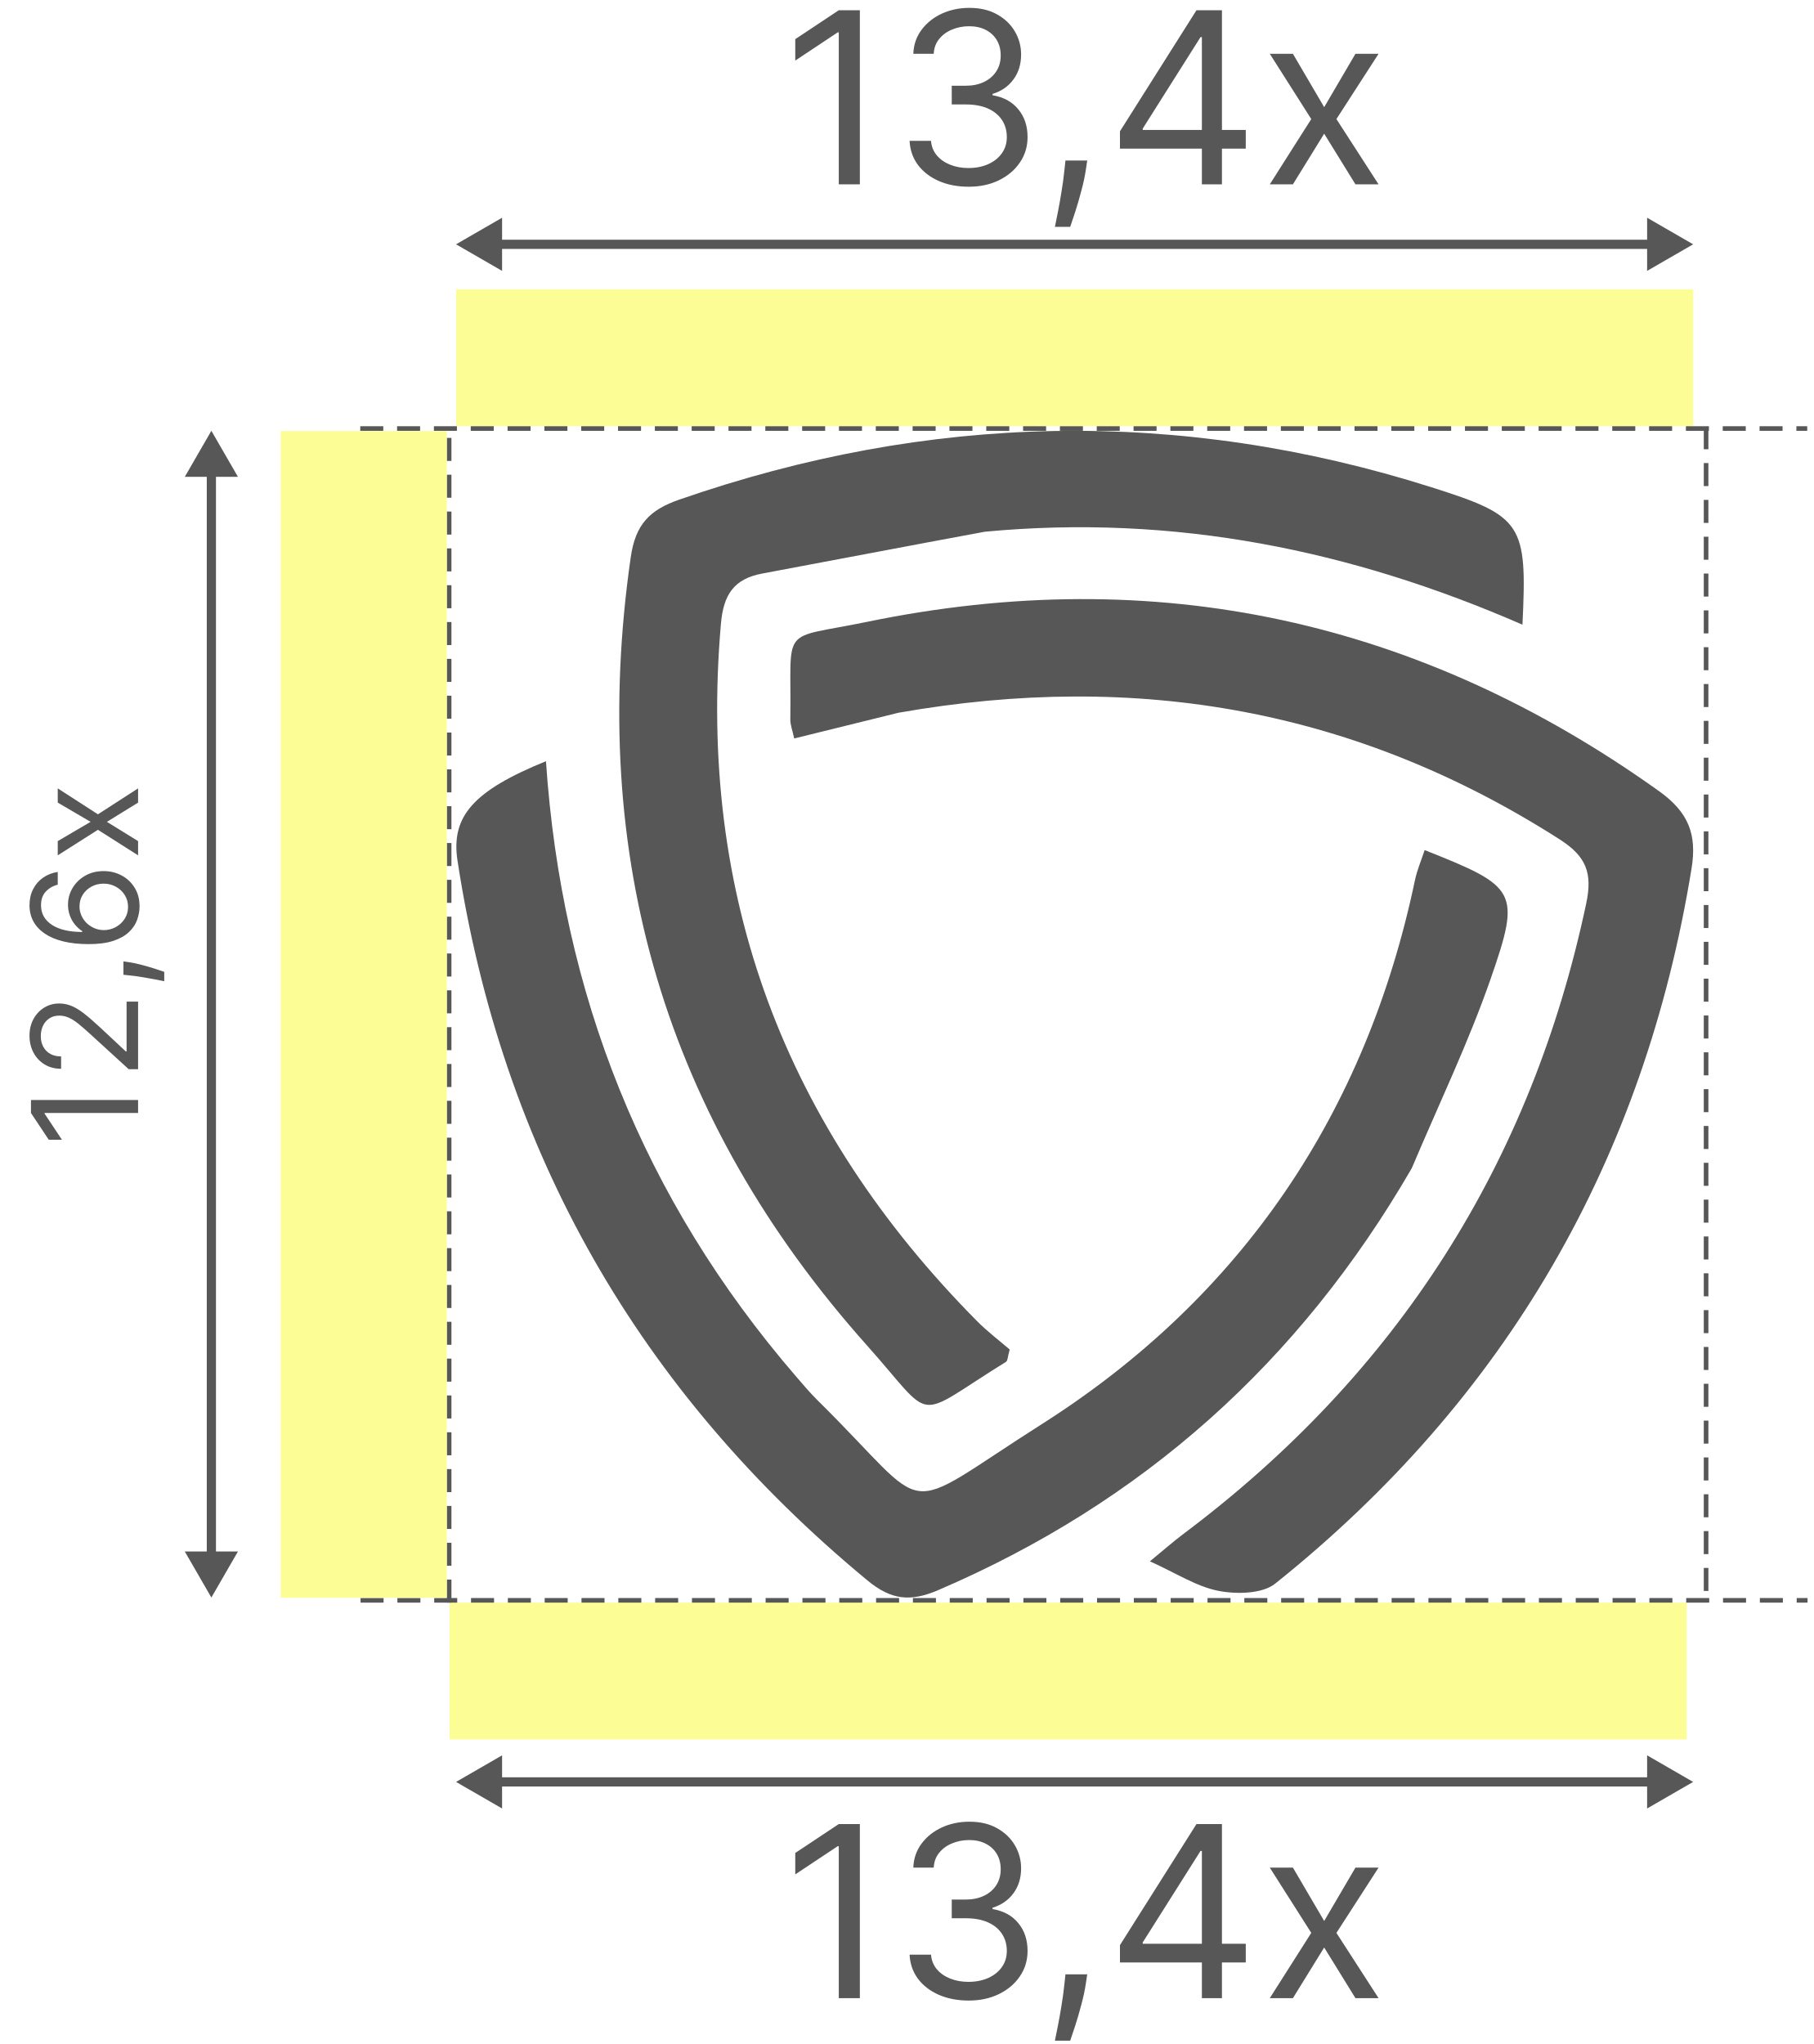
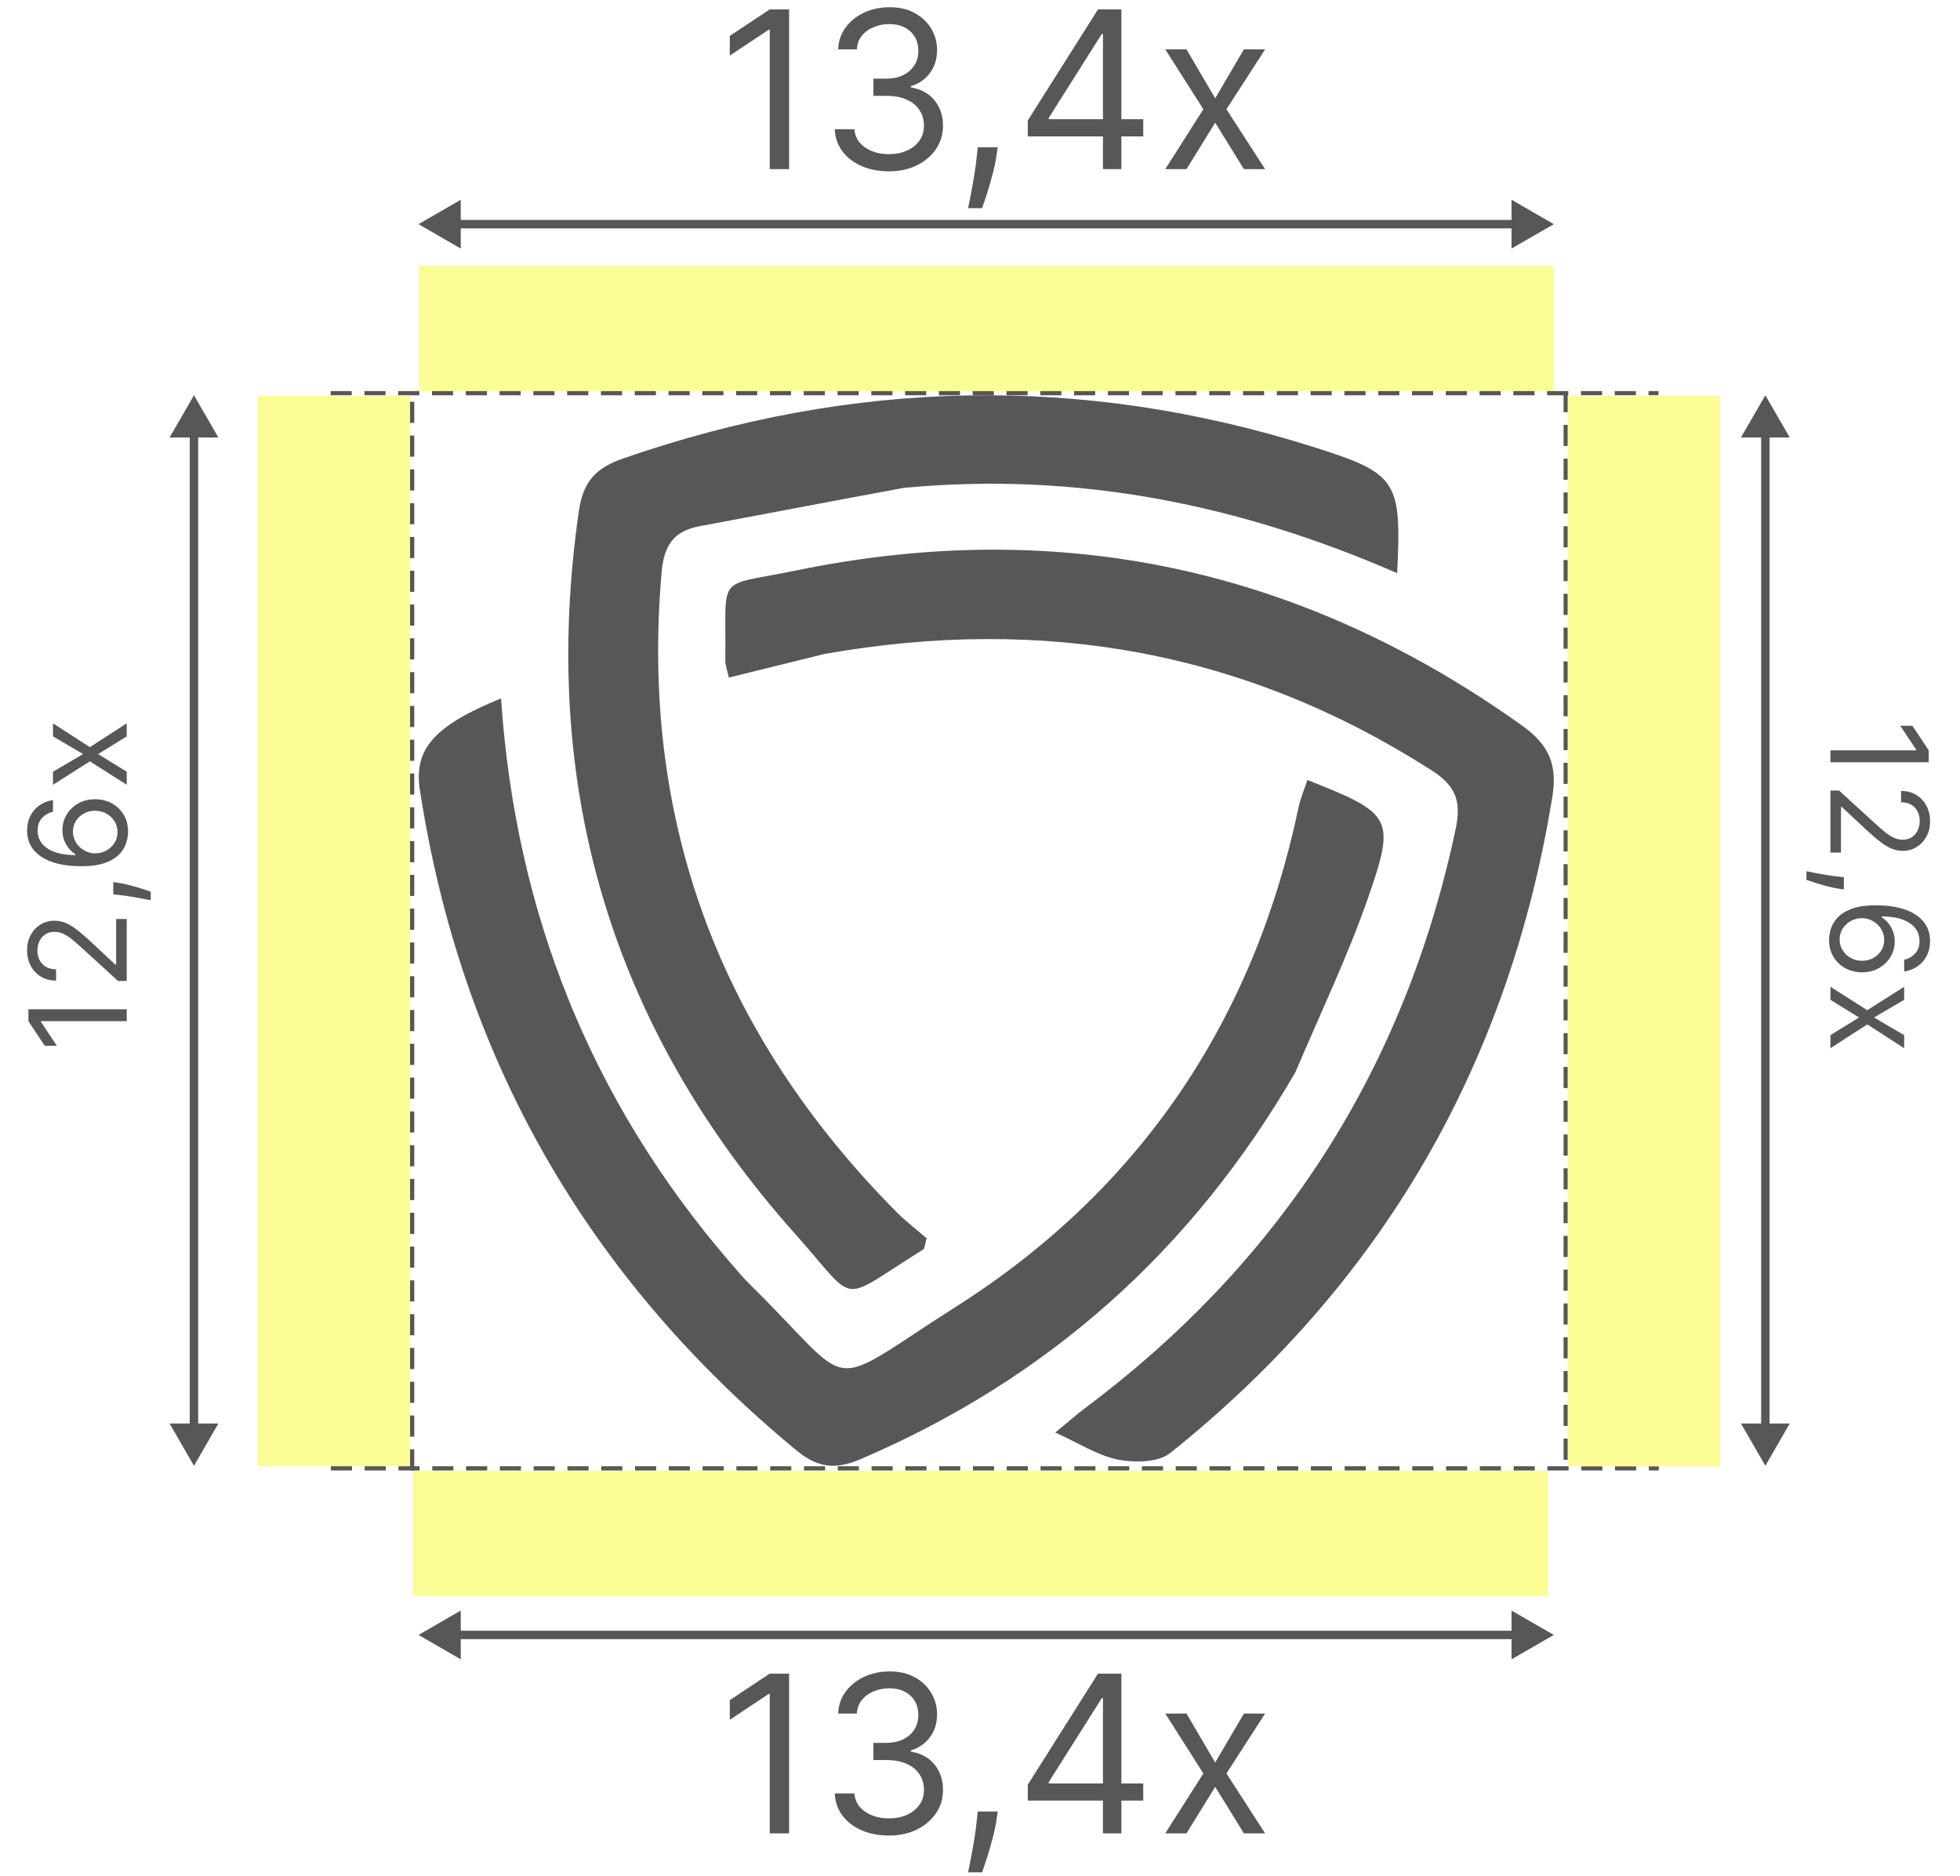
- <svg xmlns="http://www.w3.org/2000/svg" width="197" height="222" viewBox="0 0 197 222" fill="none">
+ <svg xmlns="http://www.w3.org/2000/svg" width="232" height="222" viewBox="0 0 232 222" fill="none">
  <rect x="49.547" y="31.421" width="134.377" height="14.856" fill="#FDFD96" />
  <path d="M93.403 198.113V217.022H91.113V200.514H91.002L86.386 203.579V201.253L91.113 198.113H93.403ZM105.23 217.281C104.012 217.281 102.925 217.072 101.971 216.653C101.023 216.235 100.269 215.653 99.709 214.908C99.155 214.157 98.854 213.286 98.804 212.295H101.131C101.18 212.905 101.39 213.431 101.759 213.874C102.128 214.311 102.611 214.65 103.208 214.89C103.806 215.13 104.467 215.25 105.194 215.25C106.006 215.25 106.726 215.108 107.354 214.825C107.982 214.542 108.474 214.148 108.831 213.643C109.188 213.138 109.367 212.554 109.367 211.889C109.367 211.193 109.194 210.581 108.85 210.052C108.505 209.516 108 209.098 107.336 208.796C106.671 208.494 105.858 208.343 104.898 208.343H103.384V206.312H104.898C105.649 206.312 106.308 206.177 106.874 205.906C107.446 205.635 107.893 205.254 108.213 204.761C108.539 204.269 108.702 203.69 108.702 203.025C108.702 202.385 108.561 201.828 108.277 201.354C107.994 200.88 107.594 200.511 107.077 200.246C106.566 199.982 105.963 199.849 105.267 199.849C104.615 199.849 103.999 199.969 103.421 200.209C102.848 200.443 102.381 200.785 102.017 201.234C101.654 201.677 101.457 202.213 101.427 202.841H99.211C99.248 201.85 99.546 200.982 100.106 200.237C100.666 199.486 101.399 198.901 102.304 198.483C103.215 198.064 104.215 197.855 105.304 197.855C106.474 197.855 107.477 198.092 108.314 198.566C109.151 199.034 109.795 199.652 110.244 200.422C110.693 201.191 110.918 202.022 110.918 202.915C110.918 203.979 110.638 204.887 110.078 205.638C109.524 206.389 108.77 206.909 107.816 207.199V207.346C109.01 207.543 109.942 208.051 110.613 208.87C111.284 209.682 111.62 210.689 111.62 211.889C111.62 212.917 111.34 213.84 110.779 214.659C110.226 215.471 109.468 216.111 108.508 216.579C107.548 217.047 106.455 217.281 105.23 217.281ZM118.099 214.437L117.951 215.434C117.847 216.136 117.687 216.887 117.471 217.687C117.262 218.487 117.043 219.241 116.816 219.949C116.588 220.657 116.4 221.22 116.252 221.639H114.59C114.67 221.245 114.775 220.725 114.904 220.079C115.034 219.432 115.163 218.709 115.292 217.909C115.428 217.115 115.538 216.302 115.624 215.471L115.735 214.437H118.099ZM121.656 213.145V211.261L129.966 198.113H131.332V201.031H130.409L124.13 210.966V211.113H135.321V213.145H121.656ZM130.556 217.022V212.572V211.695V198.113H132.735V217.022H130.556ZM140.443 202.841L143.84 208.639L147.238 202.841H149.749L145.17 209.932L149.749 217.022H147.238L143.84 211.52L140.443 217.022H137.931L142.437 209.932L137.931 202.841H140.443Z" fill="#575757" />
  <path d="M48.838 174.063H183.215V188.919H48.838V174.063Z" fill="#FDFD96" />
  <path d="M22.96 173.509L25.847 168.509H20.073L22.96 173.509ZM22.96 46.789L20.073 51.789H25.847L22.96 46.789ZM23.46 169.009L23.46 51.289H22.46L22.46 169.009H23.46Z" fill="#575757" />
+   <path d="M208.96 173.509L211.847 168.509H206.073L208.96 173.509ZM208.96 46.789L206.073 51.789H211.847L208.96 46.789ZM209.46 169.009L209.46 51.289H208.46L208.46 169.009H209.46Z" fill="#575757" />
  <path d="M49.539 193.535L54.539 196.421L54.539 190.648L49.539 193.535ZM183.919 193.535L178.919 190.648V196.421L183.919 193.535ZM54.039 194.035L179.419 194.035V193.035L54.039 193.035L54.039 194.035Z" fill="#575757" />
  <path d="M49.539 26.535L54.539 29.421L54.539 23.648L49.539 26.535ZM183.919 26.535L178.919 23.648V29.421L183.919 26.535ZM54.039 27.035L179.419 27.035V26.035L54.039 26.035L54.039 27.035Z" fill="#575757" />
  <path d="M106.99 57.749C98.622 59.294 90.719 60.816 82.807 62.291C79.708 62.868 78.585 64.599 78.311 67.749C75.747 97.273 85.249 122.401 106.114 143.469C107.278 144.644 108.616 145.652 109.68 146.572C109.454 147.36 109.465 147.794 109.276 147.911C99.007 154.263 101.734 154.596 94.144 146.09C72.273 121.58 63.842 92.954 68.516 60.51C69.027 56.962 70.554 55.388 73.77 54.27C100.87 44.857 128.087 44.248 155.47 52.913C165.399 56.055 165.911 56.859 165.378 67.848C146.845 59.77 127.652 55.808 106.99 57.749Z" fill="#575757" />
  <path d="M39.416 173.813L196.095 173.813" stroke="#575757" stroke-width="0.5" stroke-linecap="square" stroke-dasharray="2 2 2 2 2 2" />
  <path d="M153.354 126.88C141.151 147.964 124.13 163.184 101.886 172.715C98.864 174.011 96.781 173.764 94.228 171.653C69.404 151.132 54.547 125.105 49.697 93.481C48.956 88.644 51.445 85.875 59.306 82.674C61.004 107.899 69.866 130.254 86.478 149.504C87.243 150.39 87.998 151.29 88.831 152.111C101.652 164.746 97.195 164.82 113.164 154.677C134.941 140.845 148.401 120.815 153.7 95.602C153.933 94.492 154.394 93.428 154.753 92.329C164.785 96.306 165.236 96.78 161.93 106.291C159.534 113.183 156.35 119.807 153.354 126.88Z" fill="#575757" />
  <path d="M97.585 77.414C93.601 78.404 90.034 79.282 86.272 80.207C86.091 79.355 85.84 78.74 85.849 78.128C86.002 67.703 84.559 69.526 94.179 67.54C125.525 61.07 154.213 67.338 180.212 85.925C183.417 88.216 184.347 90.621 183.749 94.307C178.622 125.889 163.671 151.88 138.523 171.996C137.123 173.117 134.319 173.168 132.354 172.784C129.958 172.316 127.759 170.86 124.909 169.576C126.374 168.375 127.444 167.429 128.582 166.575C151.799 149.156 166.326 126.345 172.306 98.119C173.005 94.82 172.306 93.014 169.446 91.183C147.474 77.116 123.624 72.82 97.585 77.414Z" fill="#575757" />
  <path d="M39.384 46.543H196.061M48.788 173.81V46.543M185.325 46.543V173.799" stroke="#575757" stroke-width="0.5" stroke-linecap="square" stroke-dasharray="2 2 2 2 2 2" />
  <path d="M3.364 119.472H15V120.881H4.841V120.949L6.728 123.79H5.296L3.364 120.881V119.472ZM15 116.125H13.977L9.773 112.284C9.281 111.834 8.853 111.462 8.489 111.171C8.121 110.879 7.777 110.663 7.455 110.523C7.129 110.379 6.788 110.307 6.432 110.307C6.023 110.307 5.669 110.405 5.37 110.602C5.07 110.796 4.839 111.061 4.676 111.398C4.513 111.735 4.432 112.114 4.432 112.534C4.432 112.981 4.525 113.371 4.71 113.705C4.892 114.034 5.148 114.29 5.478 114.472C5.807 114.65 6.193 114.739 6.637 114.739V116.08C5.955 116.08 5.356 115.923 4.841 115.608C4.326 115.294 3.924 114.866 3.637 114.324C3.349 113.779 3.205 113.167 3.205 112.489C3.205 111.807 3.349 111.203 3.637 110.676C3.924 110.15 4.313 109.737 4.801 109.438C5.29 109.138 5.834 108.989 6.432 108.989C6.86 108.989 7.279 109.066 7.688 109.222C8.093 109.373 8.546 109.638 9.046 110.017C9.542 110.392 10.148 110.913 10.864 111.58L13.659 114.193H13.75V108.784H15V116.125ZM13.409 104.415L14.023 104.506C14.455 104.57 14.917 104.669 15.409 104.801C15.902 104.93 16.366 105.065 16.801 105.205C17.237 105.345 17.584 105.46 17.841 105.551V106.574C17.599 106.525 17.279 106.46 16.881 106.381C16.483 106.301 16.038 106.222 15.546 106.142C15.057 106.059 14.557 105.991 14.046 105.938L13.409 105.87V104.415ZM15.159 98.496C15.152 98.973 15.061 99.451 14.887 99.928C14.712 100.405 14.419 100.841 14.006 101.235C13.589 101.628 13.027 101.945 12.318 102.183C11.606 102.422 10.712 102.541 9.637 102.541C8.606 102.541 7.693 102.445 6.898 102.252C6.099 102.058 5.426 101.778 4.881 101.411C4.332 101.043 3.915 100.6 3.631 100.081C3.347 99.558 3.205 98.969 3.205 98.314C3.205 97.663 3.335 97.083 3.597 96.576C3.854 96.064 4.214 95.647 4.676 95.326C5.138 95.004 5.671 94.795 6.273 94.701V96.087C5.75 96.216 5.317 96.466 4.972 96.837C4.627 97.208 4.455 97.701 4.455 98.314C4.455 99.216 4.847 99.926 5.631 100.445C6.415 100.96 7.515 101.219 8.932 101.223V101.132C8.61 100.92 8.335 100.668 8.108 100.377C7.877 100.081 7.699 99.755 7.574 99.399C7.449 99.043 7.387 98.666 7.387 98.269C7.387 97.602 7.553 96.992 7.887 96.439C8.216 95.886 8.673 95.443 9.256 95.11C9.835 94.776 10.5 94.61 11.25 94.61C11.97 94.61 12.629 94.77 13.227 95.093C13.822 95.415 14.296 95.867 14.648 96.451C14.996 97.03 15.167 97.712 15.159 98.496ZM13.909 98.496C13.909 98.019 13.79 97.591 13.551 97.212C13.313 96.829 12.993 96.528 12.591 96.308C12.19 96.085 11.743 95.973 11.25 95.973C10.769 95.973 10.332 96.081 9.938 96.297C9.54 96.509 9.224 96.803 8.989 97.178C8.754 97.549 8.637 97.973 8.637 98.451C8.637 98.81 8.709 99.145 8.853 99.456C8.993 99.767 9.186 100.039 9.432 100.274C9.678 100.505 9.96 100.687 10.279 100.82C10.593 100.952 10.925 101.019 11.273 101.019C11.735 101.019 12.167 100.911 12.568 100.695C12.97 100.475 13.294 100.176 13.54 99.797C13.786 99.415 13.909 98.981 13.909 98.496ZM6.273 91.353L9.841 89.261L6.273 87.171V85.625L10.637 88.443L15 85.625V87.171L11.614 89.261L15 91.353V92.898L10.637 90.125L6.273 92.898V91.353Z" fill="#575757" />
+   <path d="M228.299 90.234H216.662V88.825H226.821V88.757L224.935 85.916H226.367L228.299 88.825V90.234ZM216.662 93.581H217.685L221.89 97.421C222.382 97.872 222.81 98.243 223.174 98.535C223.541 98.827 223.886 99.043 224.208 99.183C224.534 99.327 224.874 99.399 225.231 99.399C225.64 99.399 225.994 99.3 226.293 99.103C226.592 98.91 226.823 98.645 226.986 98.308C227.149 97.971 227.231 97.592 227.231 97.171C227.231 96.725 227.138 96.334 226.952 96.001C226.77 95.671 226.515 95.416 226.185 95.234C225.856 95.056 225.469 94.967 225.026 94.967V93.626C225.708 93.626 226.306 93.783 226.821 94.098C227.337 94.412 227.738 94.84 228.026 95.382C228.314 95.927 228.458 96.539 228.458 97.217C228.458 97.899 228.314 98.503 228.026 99.029C227.738 99.556 227.35 99.969 226.861 100.268C226.373 100.567 225.829 100.717 225.231 100.717C224.803 100.717 224.384 100.639 223.975 100.484C223.57 100.333 223.117 100.067 222.617 99.689C222.121 99.314 221.515 98.793 220.799 98.126L218.003 95.512H217.912V100.922H216.662V93.581ZM218.253 105.291L217.64 105.2C217.208 105.136 216.746 105.037 216.253 104.904C215.761 104.776 215.297 104.641 214.861 104.501C214.426 104.361 214.079 104.245 213.821 104.154V103.132C214.064 103.181 214.384 103.245 214.782 103.325C215.179 103.404 215.624 103.484 216.117 103.564C216.606 103.647 217.106 103.715 217.617 103.768L218.253 103.836V105.291ZM216.503 111.21C216.511 110.733 216.602 110.255 216.776 109.778C216.95 109.301 217.244 108.865 217.657 108.471C218.073 108.077 218.636 107.761 219.344 107.522C220.056 107.284 220.95 107.164 222.026 107.164C223.056 107.164 223.969 107.261 224.765 107.454C225.564 107.647 226.236 107.928 226.782 108.295C227.331 108.663 227.748 109.106 228.032 109.625C228.316 110.147 228.458 110.736 228.458 111.392C228.458 112.043 228.327 112.623 228.066 113.13C227.808 113.642 227.448 114.058 226.986 114.38C226.524 114.702 225.992 114.911 225.39 115.005V113.619C225.912 113.49 226.346 113.24 226.691 112.869C227.035 112.498 227.208 112.005 227.208 111.392C227.208 110.49 226.816 109.78 226.032 109.261C225.248 108.746 224.147 108.486 222.731 108.483V108.574C223.053 108.786 223.327 109.038 223.554 109.329C223.785 109.625 223.963 109.95 224.088 110.306C224.213 110.663 224.276 111.039 224.276 111.437C224.276 112.104 224.109 112.714 223.776 113.267C223.446 113.82 222.99 114.263 222.407 114.596C221.827 114.93 221.162 115.096 220.412 115.096C219.693 115.096 219.034 114.935 218.435 114.613C217.84 114.291 217.367 113.839 217.015 113.255C216.666 112.676 216.496 111.994 216.503 111.21ZM217.753 111.21C217.753 111.687 217.873 112.115 218.111 112.494C218.35 112.877 218.67 113.178 219.071 113.397C219.473 113.621 219.92 113.733 220.412 113.733C220.893 113.733 221.331 113.625 221.725 113.409C222.123 113.197 222.439 112.903 222.674 112.528C222.909 112.157 223.026 111.733 223.026 111.255C223.026 110.895 222.954 110.56 222.81 110.25C222.67 109.939 222.477 109.666 222.231 109.431C221.984 109.2 221.702 109.019 221.384 108.886C221.07 108.753 220.738 108.687 220.39 108.687C219.928 108.687 219.496 108.795 219.094 109.011C218.693 109.231 218.369 109.53 218.123 109.909C217.876 110.291 217.753 110.725 217.753 111.21ZM225.39 118.353L221.821 120.444L225.39 122.535V124.081L221.026 121.262L216.662 124.081V122.535L220.049 120.444L216.662 118.353V116.808L221.026 119.581L225.39 116.808V118.353Z" fill="#575757" />
  <path d="M93.403 1.113V20.023H91.113V3.514H91.002L86.386 6.579V4.253L91.113 1.113H93.403ZM105.23 20.281C104.012 20.281 102.925 20.072 101.971 19.653C101.023 19.235 100.269 18.653 99.709 17.908C99.155 17.157 98.854 16.286 98.804 15.295H101.131C101.18 15.905 101.39 16.431 101.759 16.874C102.128 17.311 102.611 17.65 103.208 17.89C103.806 18.13 104.467 18.25 105.194 18.25C106.006 18.25 106.726 18.108 107.354 17.825C107.982 17.542 108.474 17.148 108.831 16.643C109.188 16.139 109.367 15.554 109.367 14.889C109.367 14.193 109.194 13.581 108.85 13.052C108.505 12.516 108 12.098 107.336 11.796C106.671 11.494 105.858 11.344 104.898 11.344H103.384V9.312H104.898C105.649 9.312 106.308 9.177 106.874 8.906C107.446 8.635 107.893 8.254 108.213 7.761C108.539 7.269 108.702 6.69 108.702 6.025C108.702 5.385 108.561 4.828 108.277 4.354C107.994 3.88 107.594 3.511 107.077 3.246C106.566 2.982 105.963 2.849 105.267 2.849C104.615 2.849 103.999 2.969 103.421 3.209C102.848 3.443 102.381 3.785 102.017 4.234C101.654 4.677 101.457 5.213 101.427 5.841H99.211C99.248 4.85 99.546 3.982 100.106 3.237C100.666 2.486 101.399 1.901 102.304 1.483C103.215 1.064 104.215 0.855 105.304 0.855C106.474 0.855 107.477 1.092 108.314 1.566C109.151 2.034 109.795 2.652 110.244 3.422C110.693 4.191 110.918 5.022 110.918 5.915C110.918 6.979 110.638 7.887 110.078 8.638C109.524 9.389 108.77 9.909 107.816 10.199V10.346C109.01 10.543 109.942 11.051 110.613 11.87C111.284 12.682 111.62 13.689 111.62 14.889C111.62 15.917 111.34 16.84 110.779 17.659C110.226 18.471 109.468 19.111 108.508 19.579C107.548 20.047 106.455 20.281 105.23 20.281ZM118.099 17.437L117.951 18.434C117.847 19.136 117.687 19.887 117.471 20.687C117.262 21.487 117.043 22.241 116.816 22.949C116.588 23.657 116.4 24.22 116.252 24.639H114.59C114.67 24.245 114.775 23.725 114.904 23.079C115.034 22.432 115.163 21.709 115.292 20.909C115.428 20.115 115.538 19.302 115.624 18.471L115.735 17.437H118.099ZM121.656 16.145V14.261L129.966 1.113H131.332V4.031H130.409L124.13 13.966V14.113H135.321V16.145H121.656ZM130.556 20.023V15.572V14.695V1.113H132.735V20.023H130.556ZM140.443 5.841L143.84 11.639L147.238 5.841H149.749L145.17 12.932L149.749 20.023H147.238L143.84 14.52L140.443 20.023H137.931L142.437 12.932L137.931 5.841H140.443Z" fill="#575757" />
-   <rect x="30.493" y="46.818" width="18.038" height="126.717" fill="#FDFD96" />
+   <path d="M30.493 46.818H48.53V173.535H30.493V46.818Z" fill="#FDFD96" />
+   <path d="M185.575 46.805H203.613V173.561H185.575V46.805Z" fill="#FDFD96" />
</svg>
